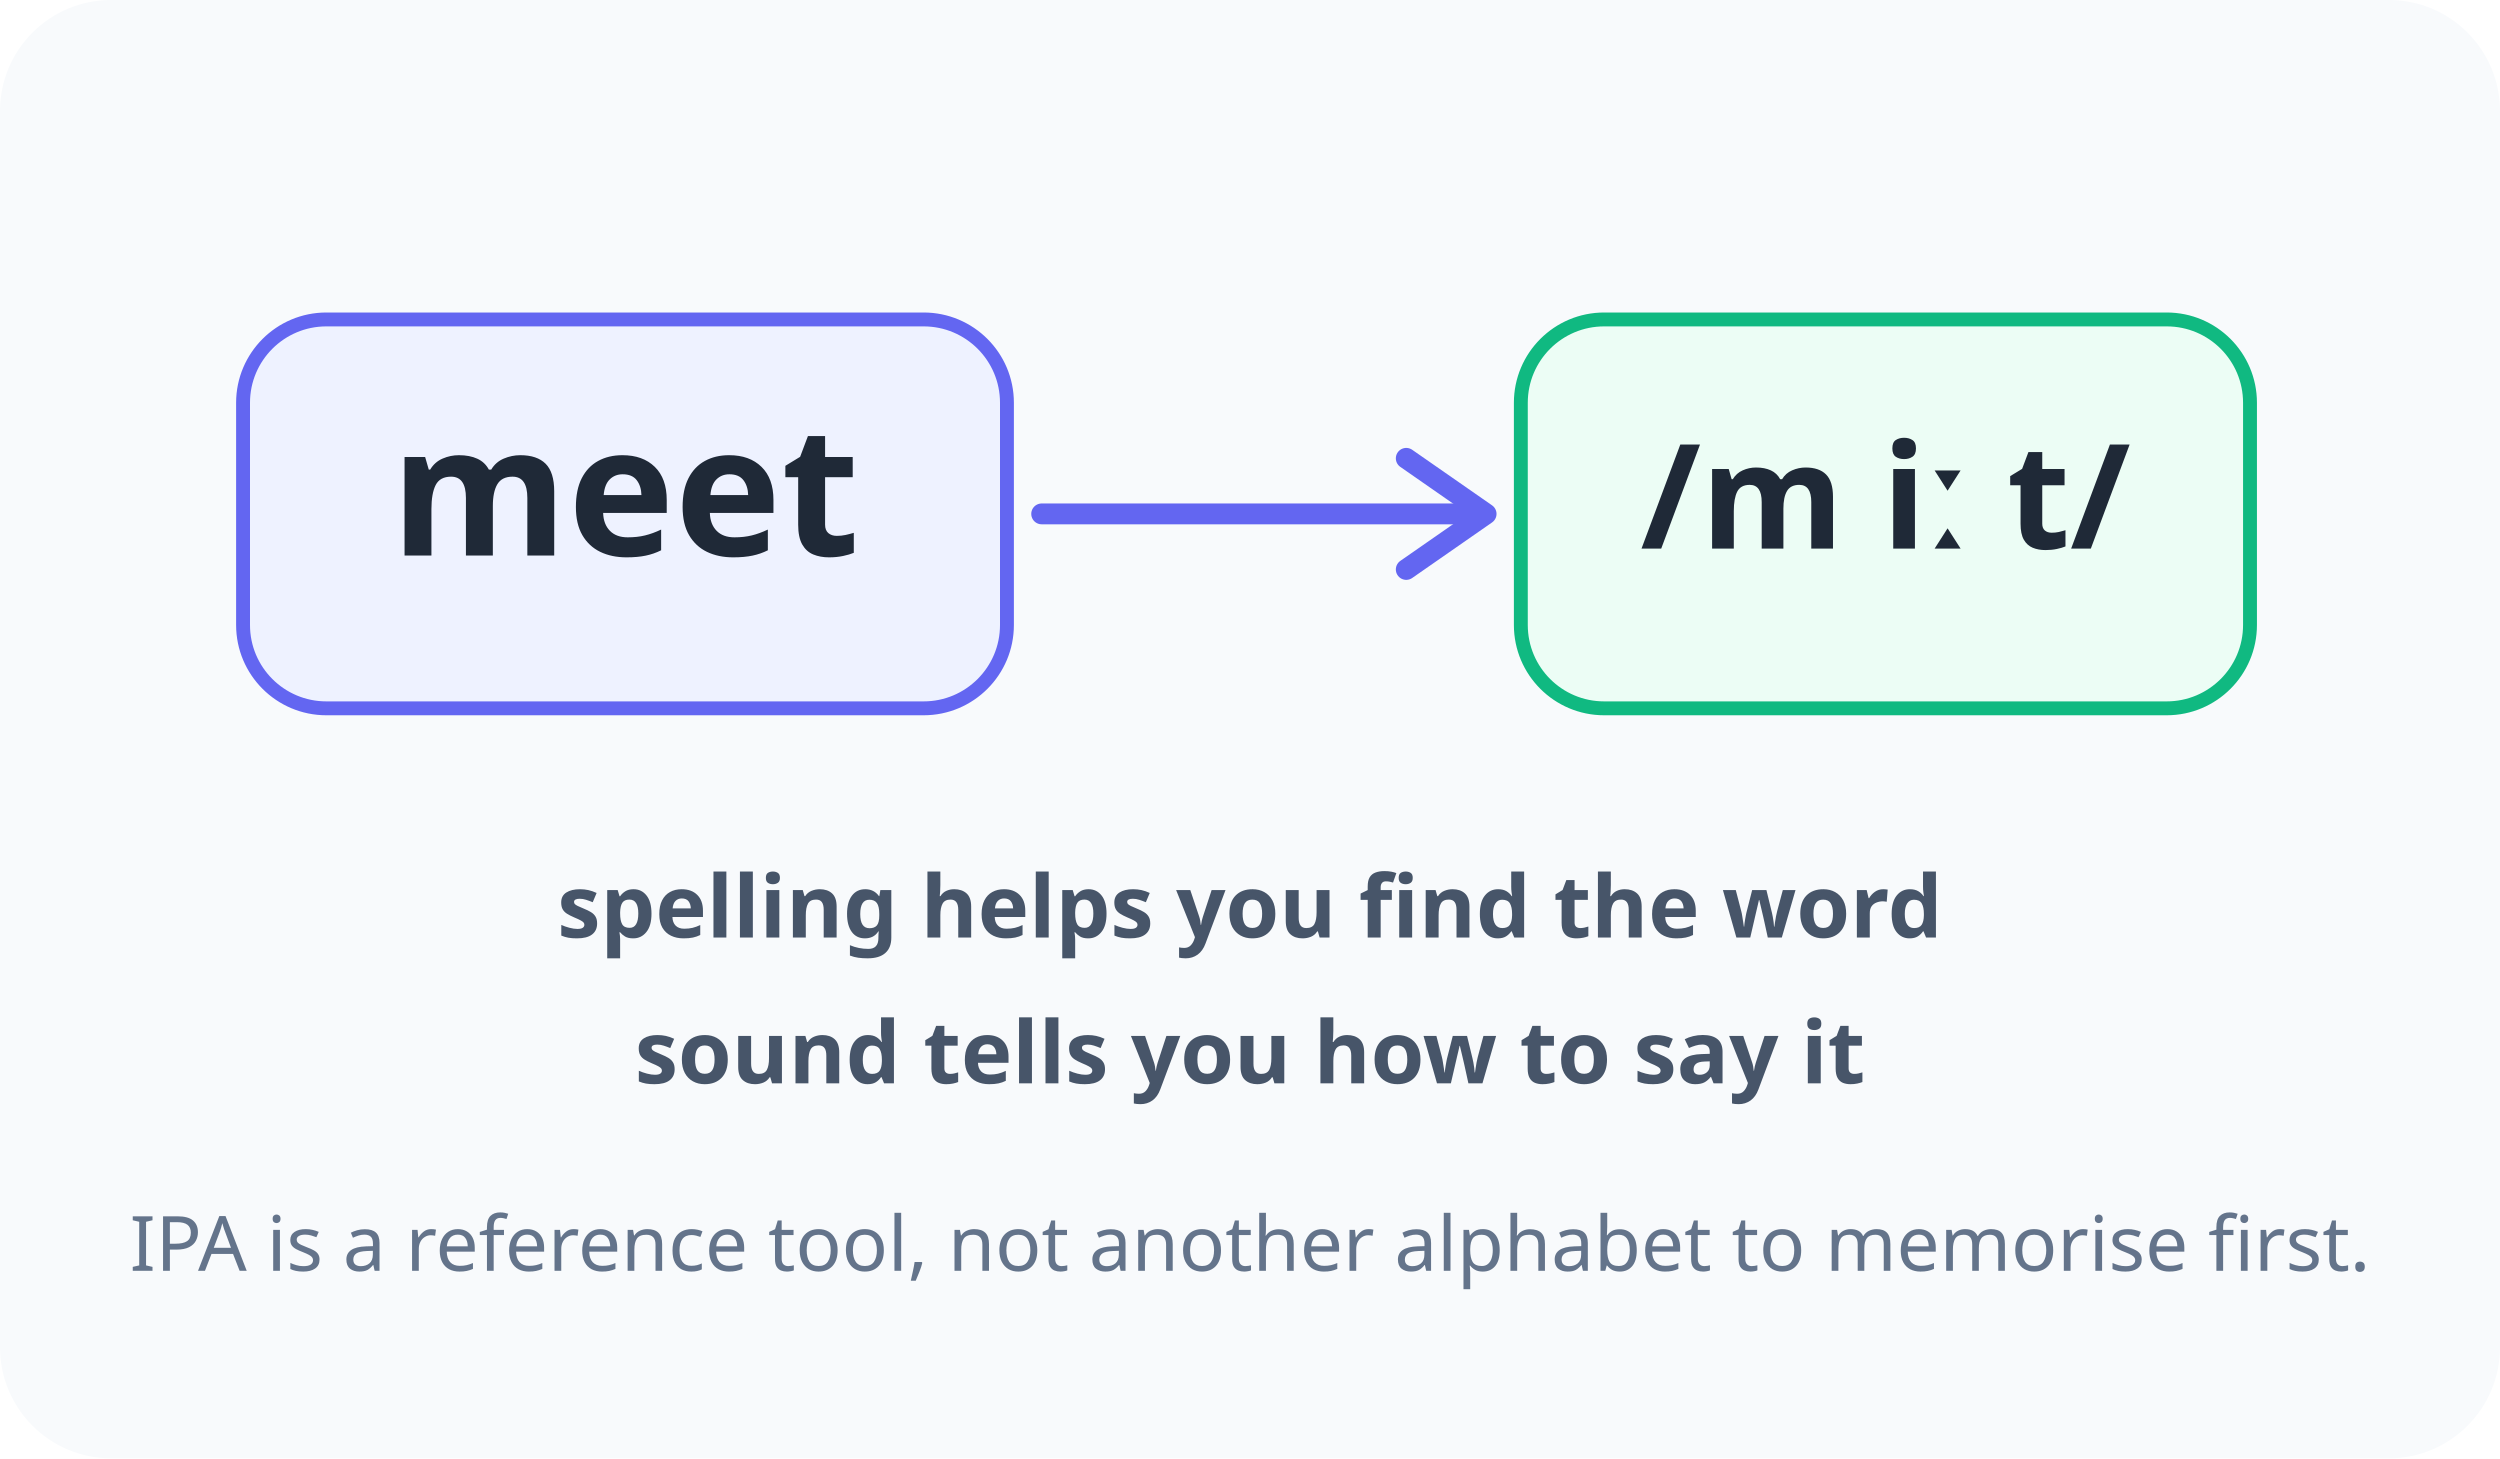
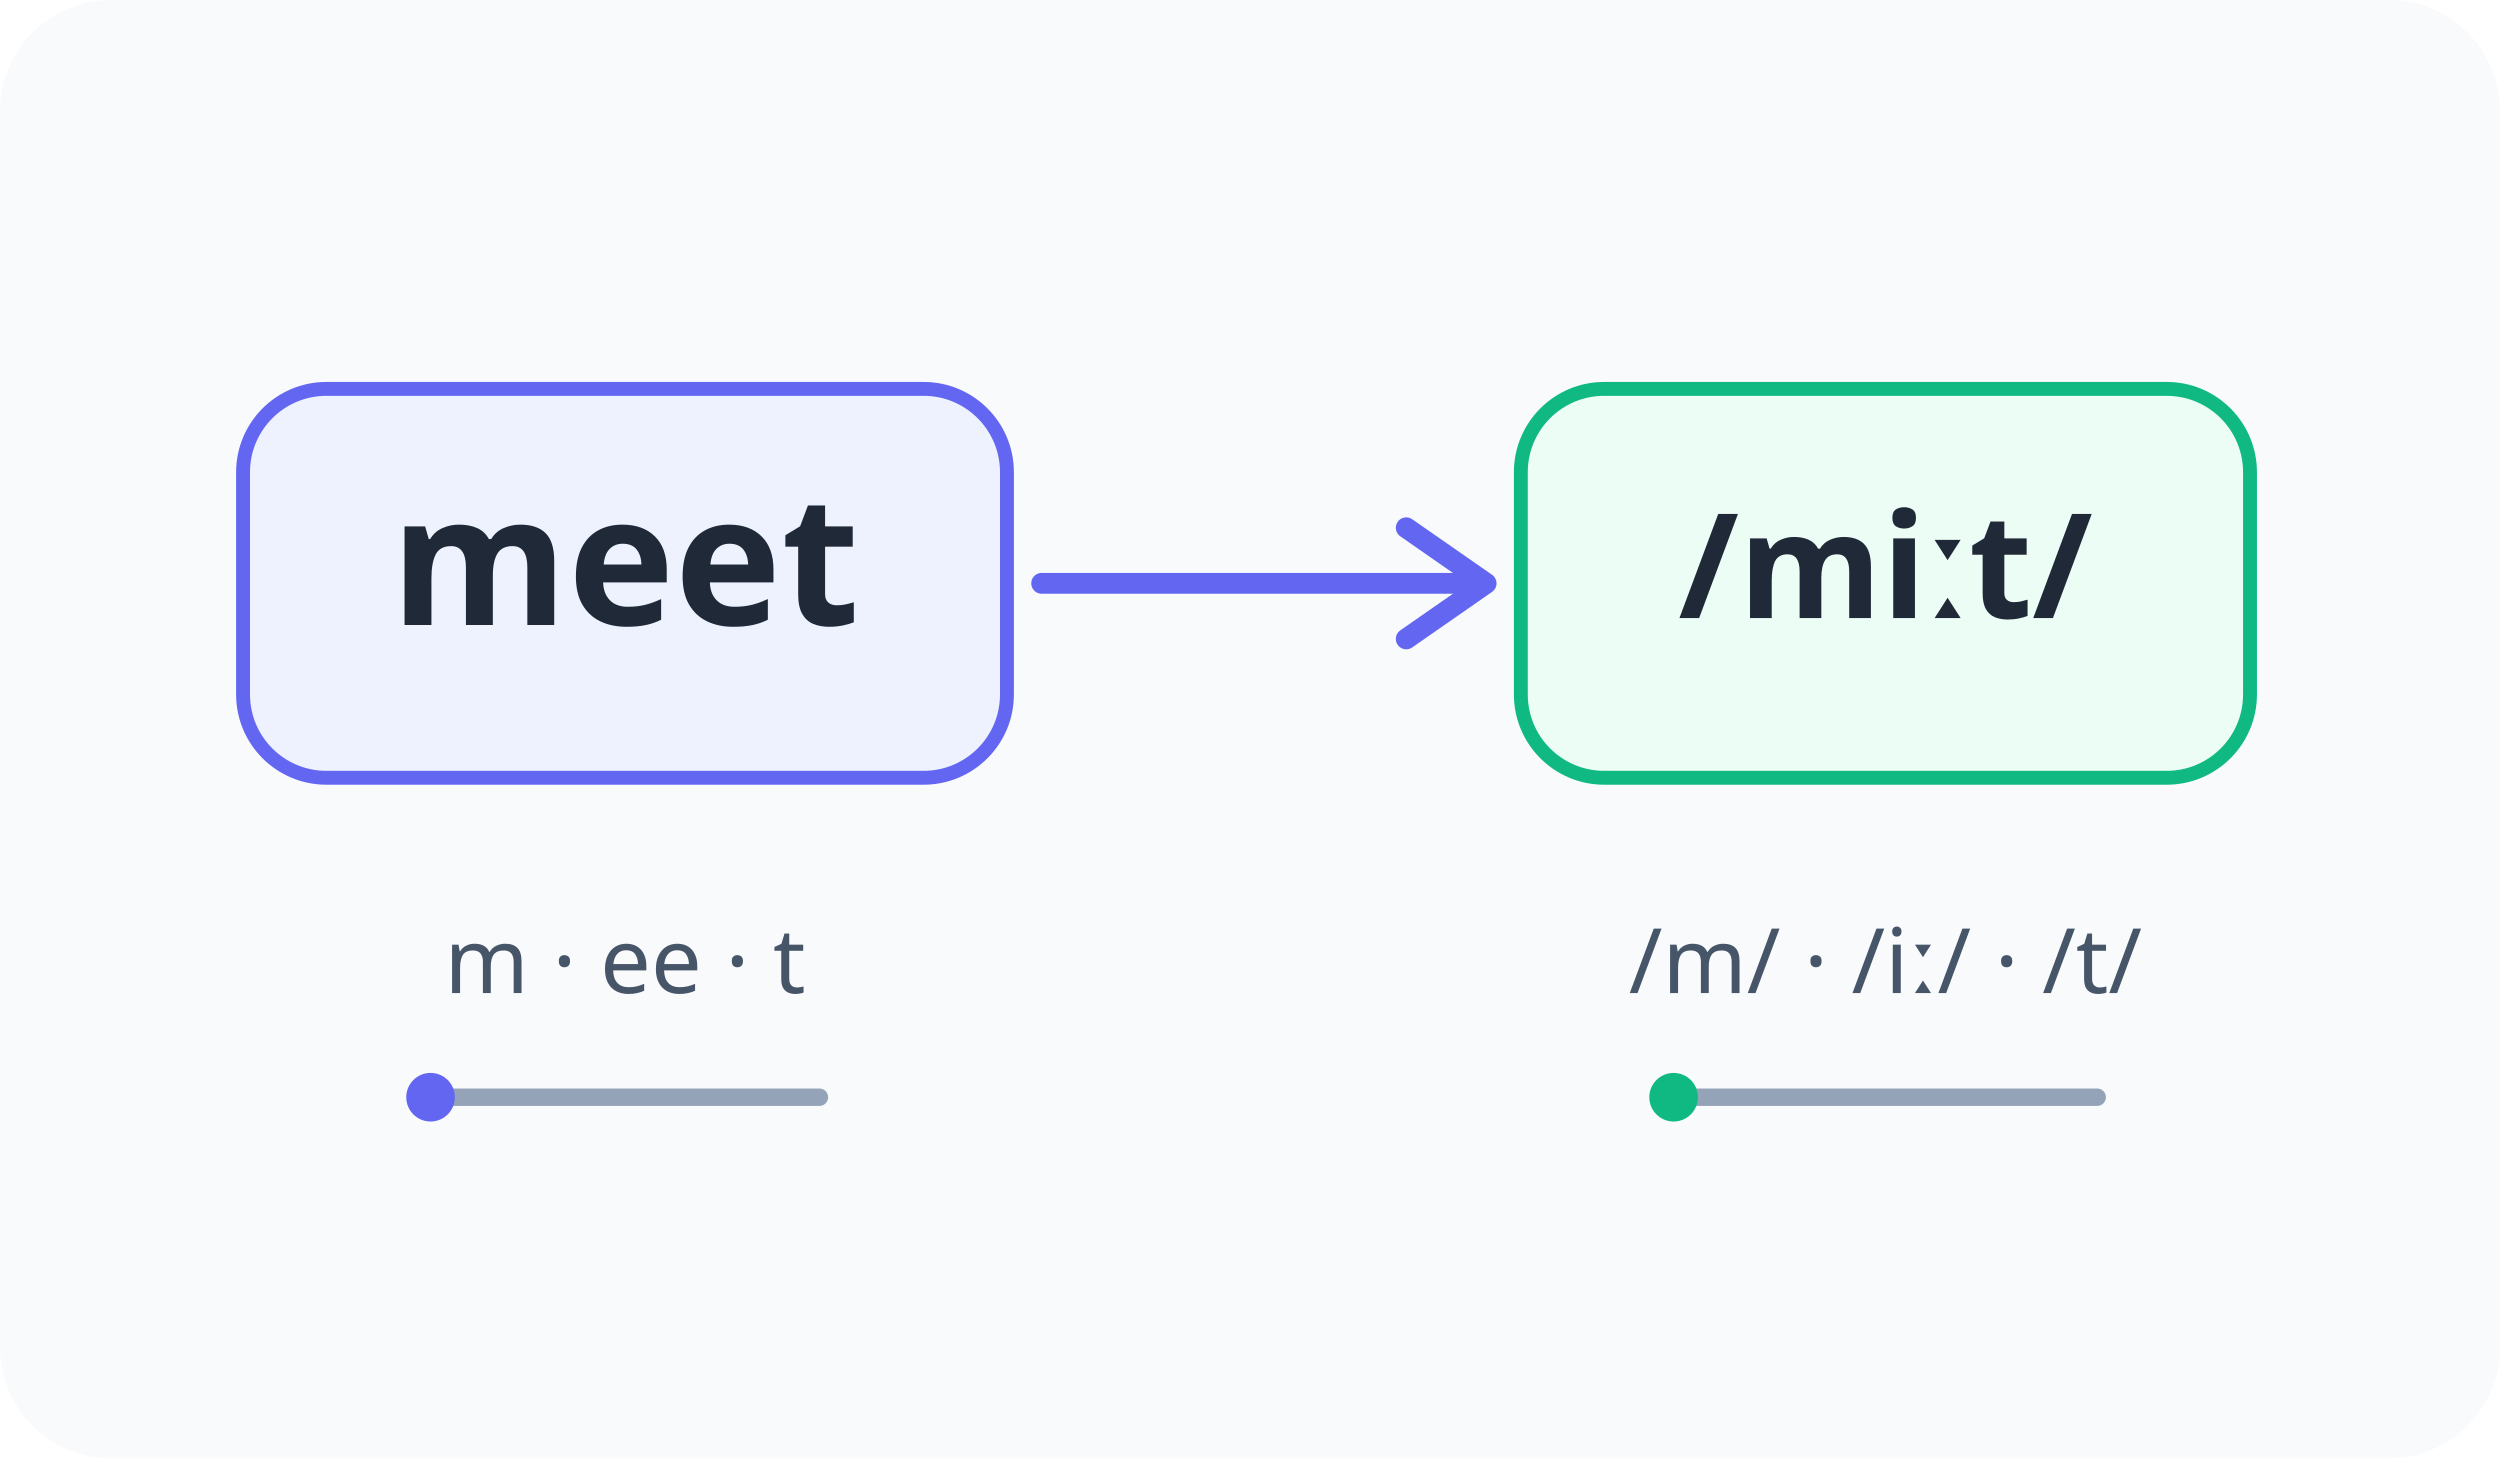
- <svg xmlns="http://www.w3.org/2000/svg" viewBox="0 0 720 420" role="img" aria-labelledby="title desc">
+ <svg xmlns="http://www.w3.org/2000/svg" viewBox="0 0 720 420" aria-hidden="true">
  <rect width="720" height="420" rx="32" fill="#f8fafc" />
-   <rect x="70" y="92" width="220" height="112" rx="24" fill="#eef2ff" stroke="#6366f1" stroke-width="4" />
-   <text x="180" y="160" text-anchor="middle" font-family="system-ui,sans-serif" font-size="52" font-weight="700" fill="#1f2937">meet</text>
-   <path d="M300 148 H420" stroke="#6366f1" stroke-width="6" stroke-linecap="round" />
-   <path d="M405 132 L428 148 L405 164" fill="none" stroke="#6366f1" stroke-width="6" stroke-linecap="round" stroke-linejoin="round" />
-   <rect x="438" y="92" width="210" height="112" rx="24" fill="#ecfdf5" stroke="#10b981" stroke-width="4" />
-   <text x="543" y="158" text-anchor="middle" font-family="system-ui,sans-serif" font-size="42" font-weight="700" fill="#1f2937">/m iː t/</text>
-   <text x="360" y="270" text-anchor="middle" font-family="system-ui,sans-serif" font-size="25" font-weight="650" fill="#475569">spelling helps you find the word</text>
-   <text x="360" y="312" text-anchor="middle" font-family="system-ui,sans-serif" font-size="25" font-weight="650" fill="#475569">sound tells you how to say it</text>
-   <text x="360" y="366" text-anchor="middle" font-family="system-ui,sans-serif" font-size="22" fill="#64748b">IPA is a reference tool, not another alphabet to memorise first.</text>
+   <rect x="70" y="112" width="220" height="112" rx="24" fill="#eef2ff" stroke="#6366f1" stroke-width="4" />
+   <text x="180" y="180" text-anchor="middle" font-family="system-ui,sans-serif" font-size="52" font-weight="700" fill="#1f2937">meet</text>
+   <path d="M300 168 H420" stroke="#6366f1" stroke-width="6" stroke-linecap="round" />
+   <path d="M405 152 L428 168 L405 184" fill="none" stroke="#6366f1" stroke-width="6" stroke-linecap="round" stroke-linejoin="round" />
+   <rect x="438" y="112" width="210" height="112" rx="24" fill="#ecfdf5" stroke="#10b981" stroke-width="4" />
+   <text x="543" y="178" text-anchor="middle" font-family="system-ui,sans-serif" font-size="42" font-weight="700" fill="#1f2937">/miːt/</text>
+   <g font-family="system-ui,sans-serif" text-anchor="middle" fill="#475569">
+     <text x="180" y="286" font-size="26">m · ee · t</text>
+     <text x="543" y="286" font-size="26">/m/ · /iː/ · /t/</text>
+   </g>
+   <path d="M124 316h112M482 316h122" stroke="#94a3b8" stroke-width="5" stroke-linecap="round" />
+   <circle cx="124" cy="316" r="7" fill="#6366f1" />
+   <circle cx="482" cy="316" r="7" fill="#10b981" />
</svg>
